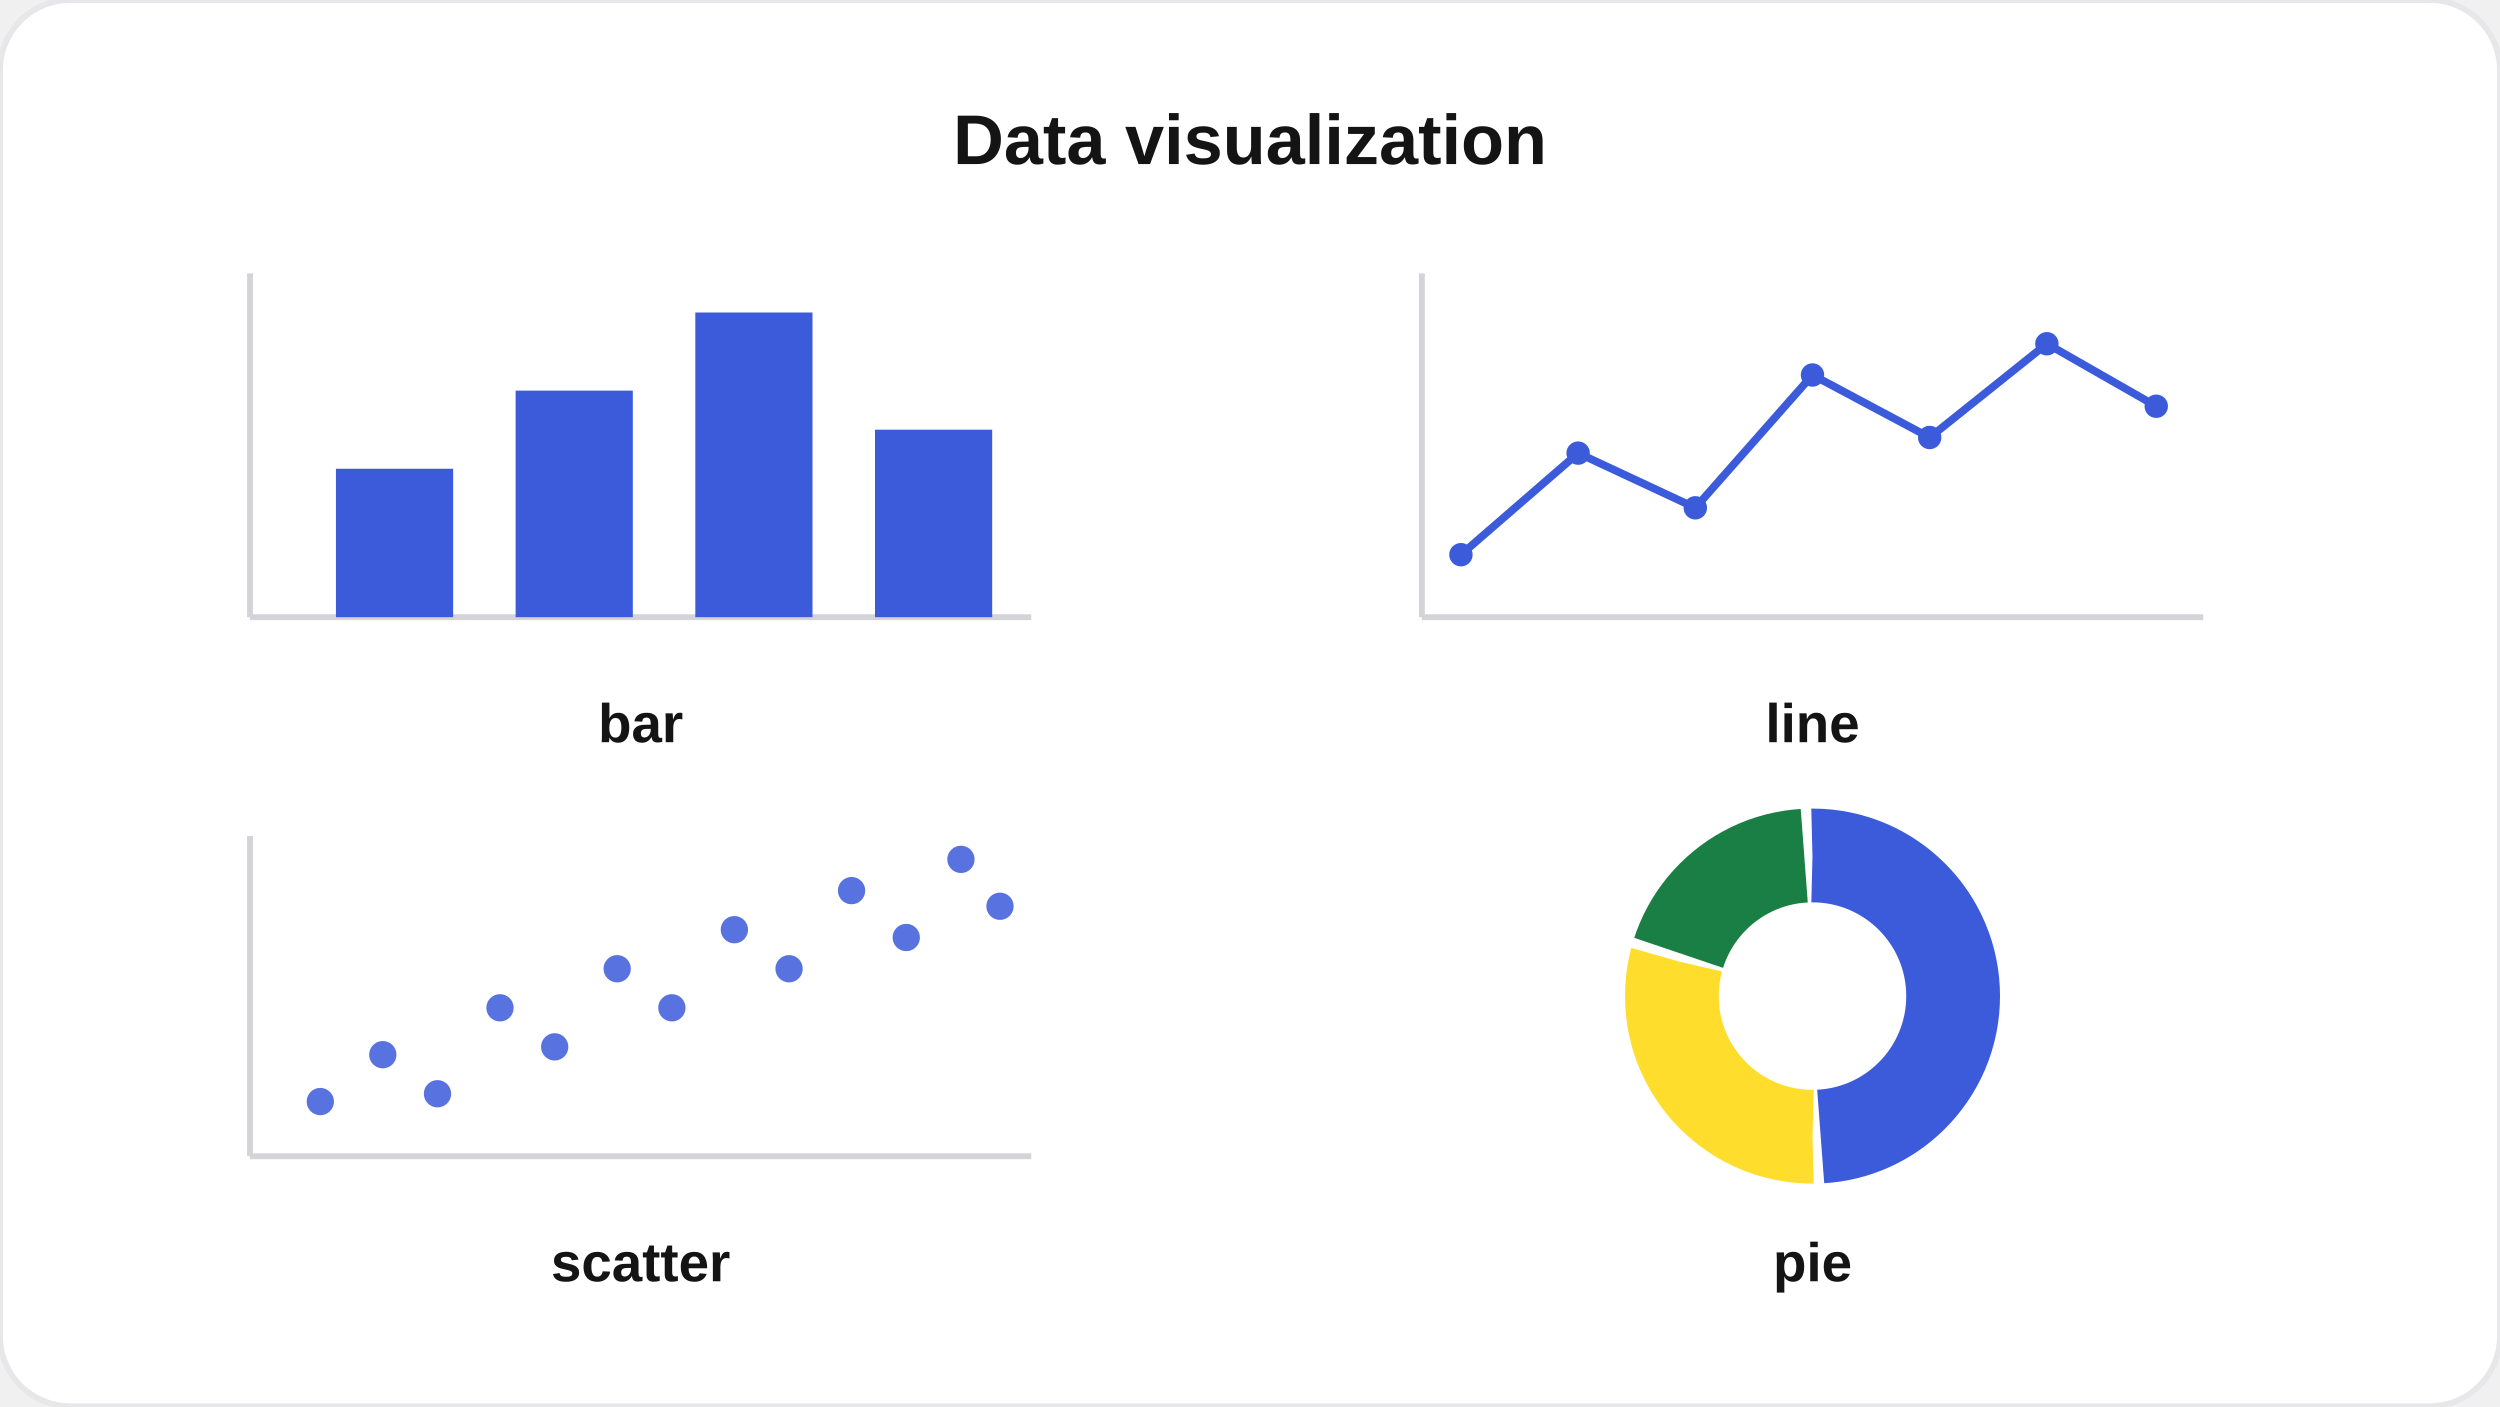
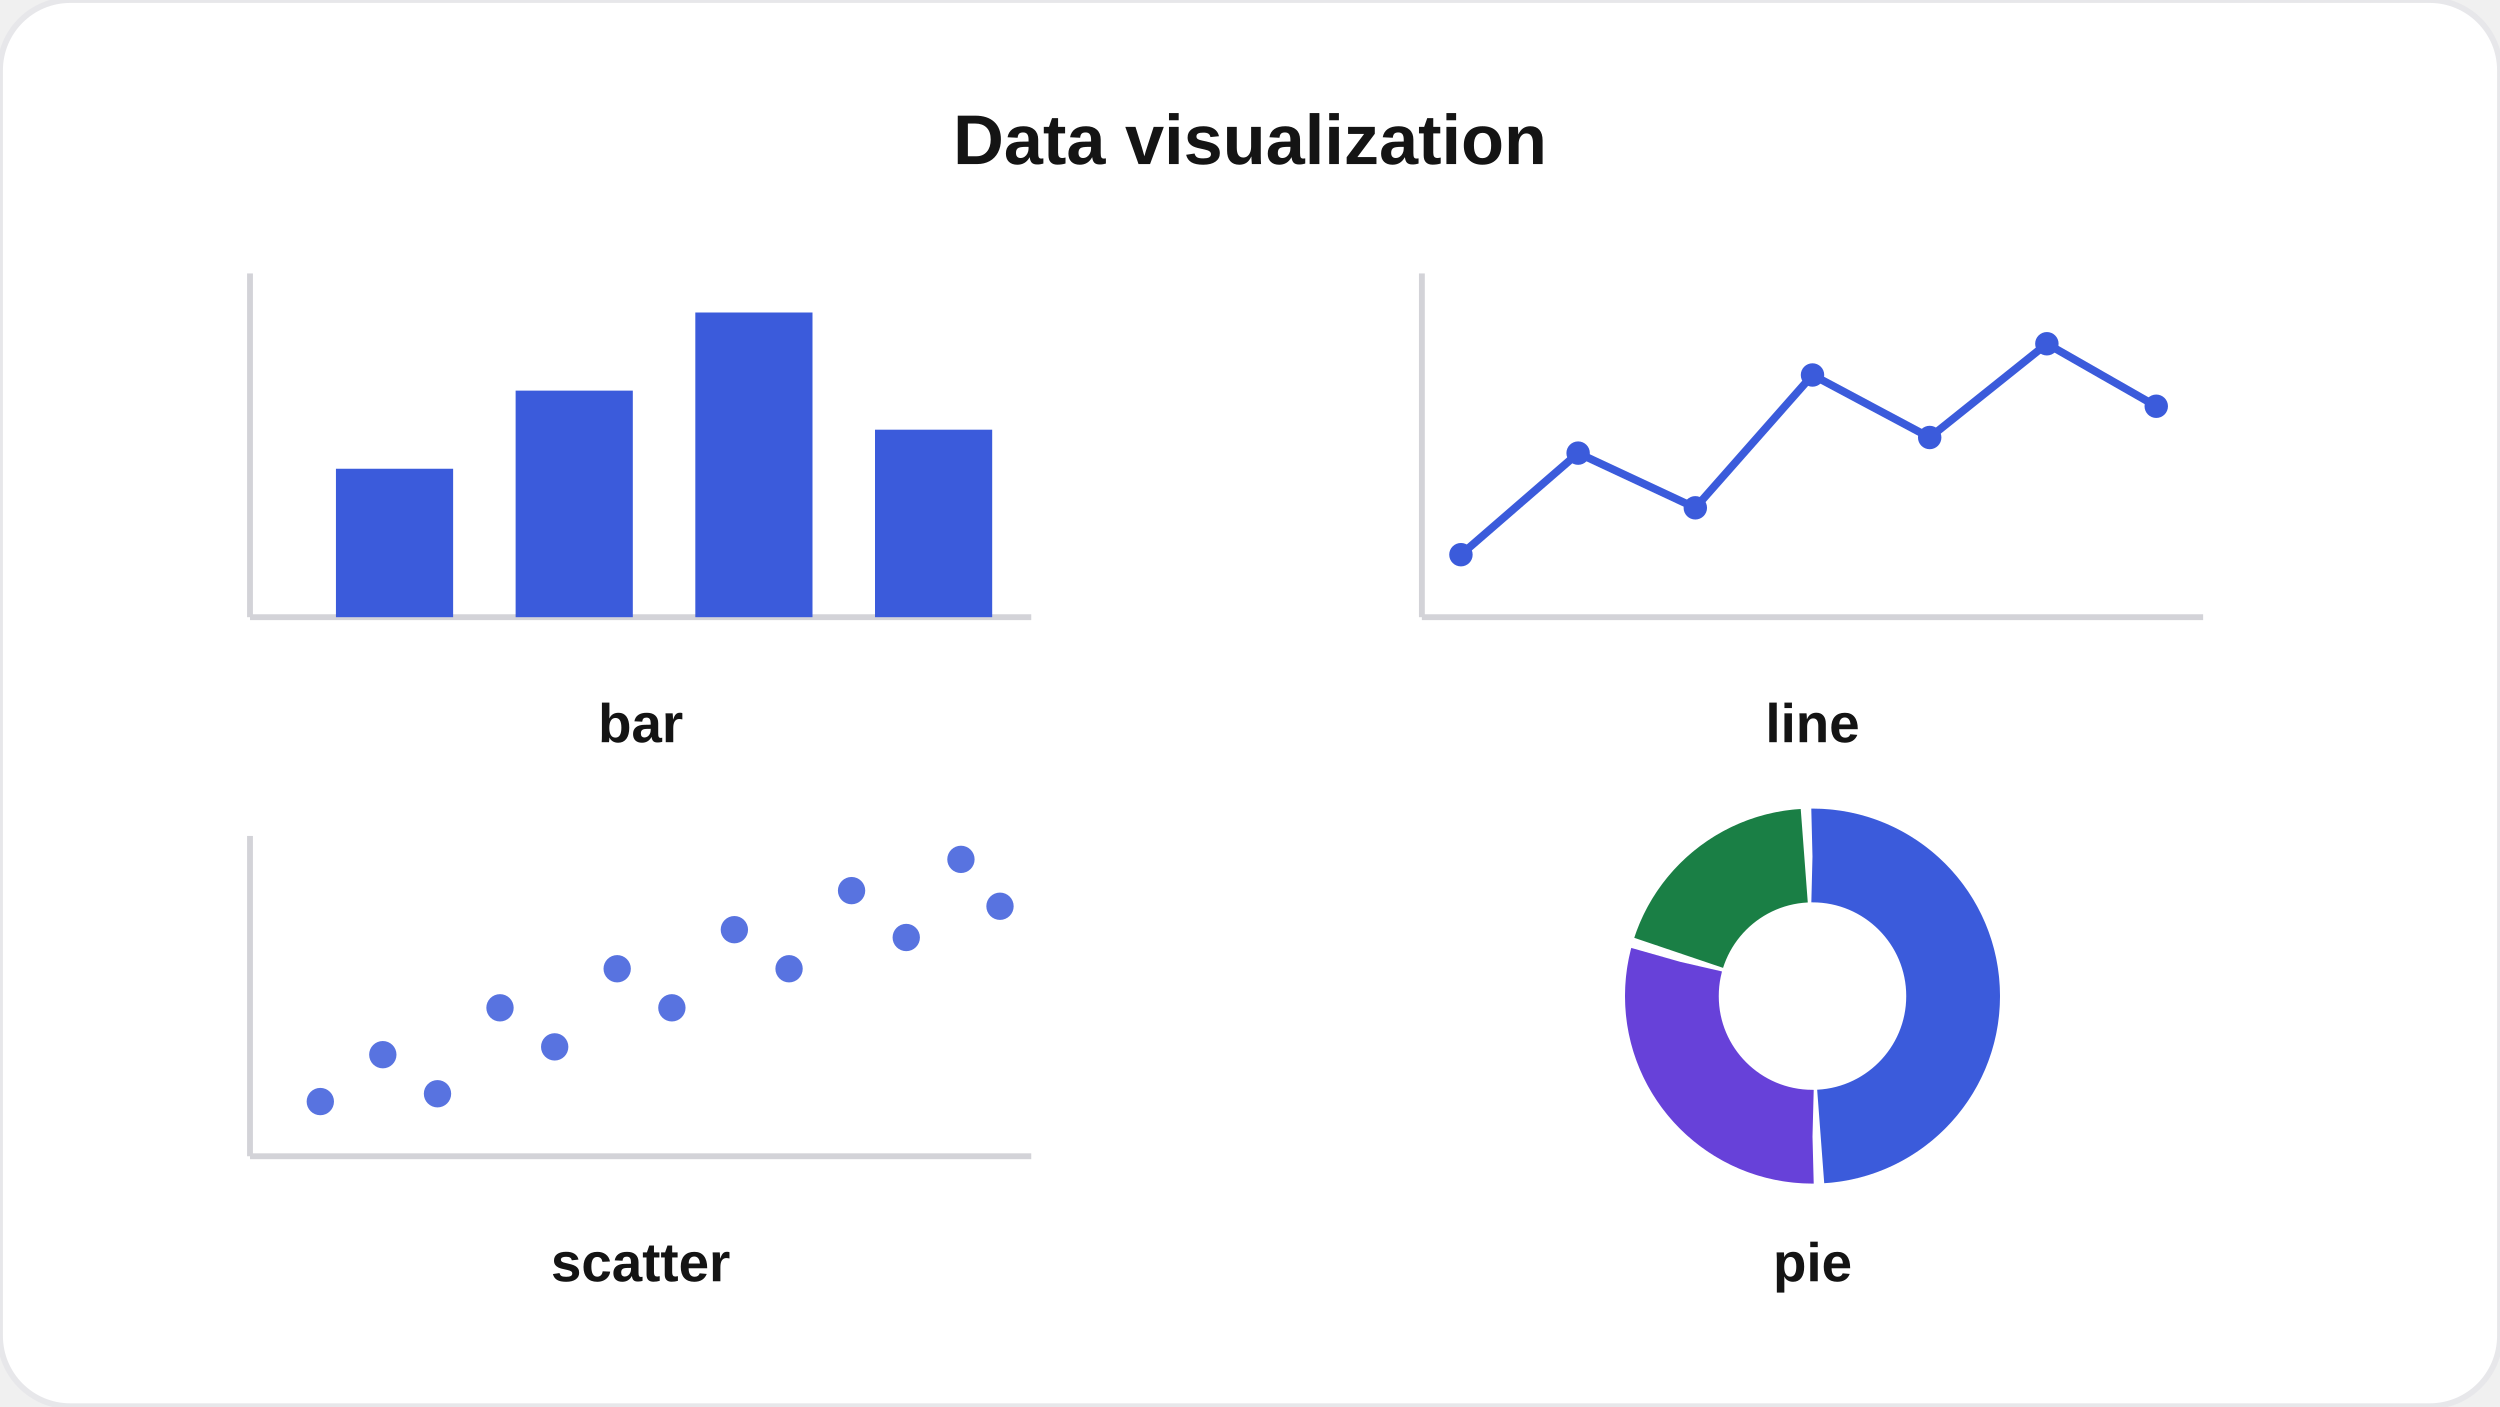
<svg xmlns="http://www.w3.org/2000/svg" viewBox="0 0 640 360" font-family="Onest, 'Segoe UI', system-ui, Arial, sans-serif">
  <rect width="640" height="360" rx="18" fill="#ffffff" stroke="#e7e7ea" stroke-width="1.5" />
  <text x="320" y="42" font-size="18" font-weight="600" fill="#141414" text-anchor="middle">Data visualization</text>
  <line x1="64" y1="70" x2="64" y2="158" stroke="#d3d3d8" stroke-width="1.5" />
  <line x1="64" y1="158" x2="264" y2="158" stroke="#d3d3d8" stroke-width="1.5" />
  <rect x="86" y="120" width="30" height="38" fill="#3b5bdb" />
  <rect x="132" y="100" width="30" height="58" fill="#3b5bdb" />
  <rect x="178" y="80" width="30" height="78" fill="#3b5bdb" />
  <rect x="224" y="110" width="30" height="48" fill="#3b5bdb" />
  <text x="164" y="190" font-size="14" font-weight="600" fill="#141414" text-anchor="middle">bar</text>
  <line x1="364" y1="70" x2="364" y2="158" stroke="#d3d3d8" stroke-width="1.5" />
  <line x1="364" y1="158" x2="564" y2="158" stroke="#d3d3d8" stroke-width="1.5" />
  <path d="M374,142 L404,116 L434,130 L464,96 L494,112 L524,88 L552,104" fill="none" stroke="#3b5bdb" stroke-width="2" stroke-linecap="round" stroke-linejoin="round" />
  <circle cx="374" cy="142" r="3" fill="#3b5bdb" />
  <circle cx="404" cy="116" r="3" fill="#3b5bdb" />
  <circle cx="434" cy="130" r="3" fill="#3b5bdb" />
  <circle cx="464" cy="96" r="3" fill="#3b5bdb" />
  <circle cx="494" cy="112" r="3" fill="#3b5bdb" />
  <circle cx="524" cy="88" r="3" fill="#3b5bdb" />
  <circle cx="552" cy="104" r="3" fill="#3b5bdb" />
  <text x="464" y="190" font-size="14" font-weight="600" fill="#141414" text-anchor="middle">line</text>
  <line x1="64" y1="214" x2="64" y2="296" stroke="#d3d3d8" stroke-width="1.5" />
  <line x1="64" y1="296" x2="264" y2="296" stroke="#d3d3d8" stroke-width="1.5" />
  <circle cx="82" cy="282" r="3.5" fill="#3b5bdb" fill-opacity="0.85" />
  <circle cx="98" cy="270" r="3.5" fill="#3b5bdb" fill-opacity="0.85" />
  <circle cx="112" cy="280" r="3.5" fill="#3b5bdb" fill-opacity="0.85" />
  <circle cx="128" cy="258" r="3.5" fill="#3b5bdb" fill-opacity="0.85" />
  <circle cx="142" cy="268" r="3.5" fill="#3b5bdb" fill-opacity="0.85" />
  <circle cx="158" cy="248" r="3.5" fill="#3b5bdb" fill-opacity="0.85" />
  <circle cx="172" cy="258" r="3.5" fill="#3b5bdb" fill-opacity="0.85" />
  <circle cx="188" cy="238" r="3.5" fill="#3b5bdb" fill-opacity="0.85" />
  <circle cx="202" cy="248" r="3.5" fill="#3b5bdb" fill-opacity="0.85" />
  <circle cx="218" cy="228" r="3.5" fill="#3b5bdb" fill-opacity="0.85" />
  <circle cx="232" cy="240" r="3.5" fill="#3b5bdb" fill-opacity="0.85" />
  <circle cx="246" cy="220" r="3.5" fill="#3b5bdb" fill-opacity="0.85" />
  <circle cx="256" cy="232" r="3.5" fill="#3b5bdb" fill-opacity="0.85" />
  <text x="164" y="328" font-size="14" font-weight="600" fill="#141414" text-anchor="middle">scatter</text>
  <g transform="rotate(-90 464 255)">
    <circle cx="464" cy="255" r="36" fill="none" stroke="#3b5bdb" stroke-width="24" stroke-dasharray="111 115.19" />
-     <circle cx="464" cy="255" r="36" fill="none" stroke="#ffdd2d" stroke-width="24" stroke-dasharray="65.7 160.49" stroke-dashoffset="-113.1" />
+     <circle cx="464" cy="255" r="36" fill="none" stroke="#6741d9" stroke-width="24" stroke-dasharray="65.7 160.49" stroke-dashoffset="-113.1" />
    <circle cx="464" cy="255" r="36" fill="none" stroke="#1a7f45" stroke-width="24" stroke-dasharray="43.19 183" stroke-dashoffset="-180.9" />
  </g>
  <text x="464" y="328" font-size="14" font-weight="600" fill="#141414" text-anchor="middle">pie</text>
</svg>
